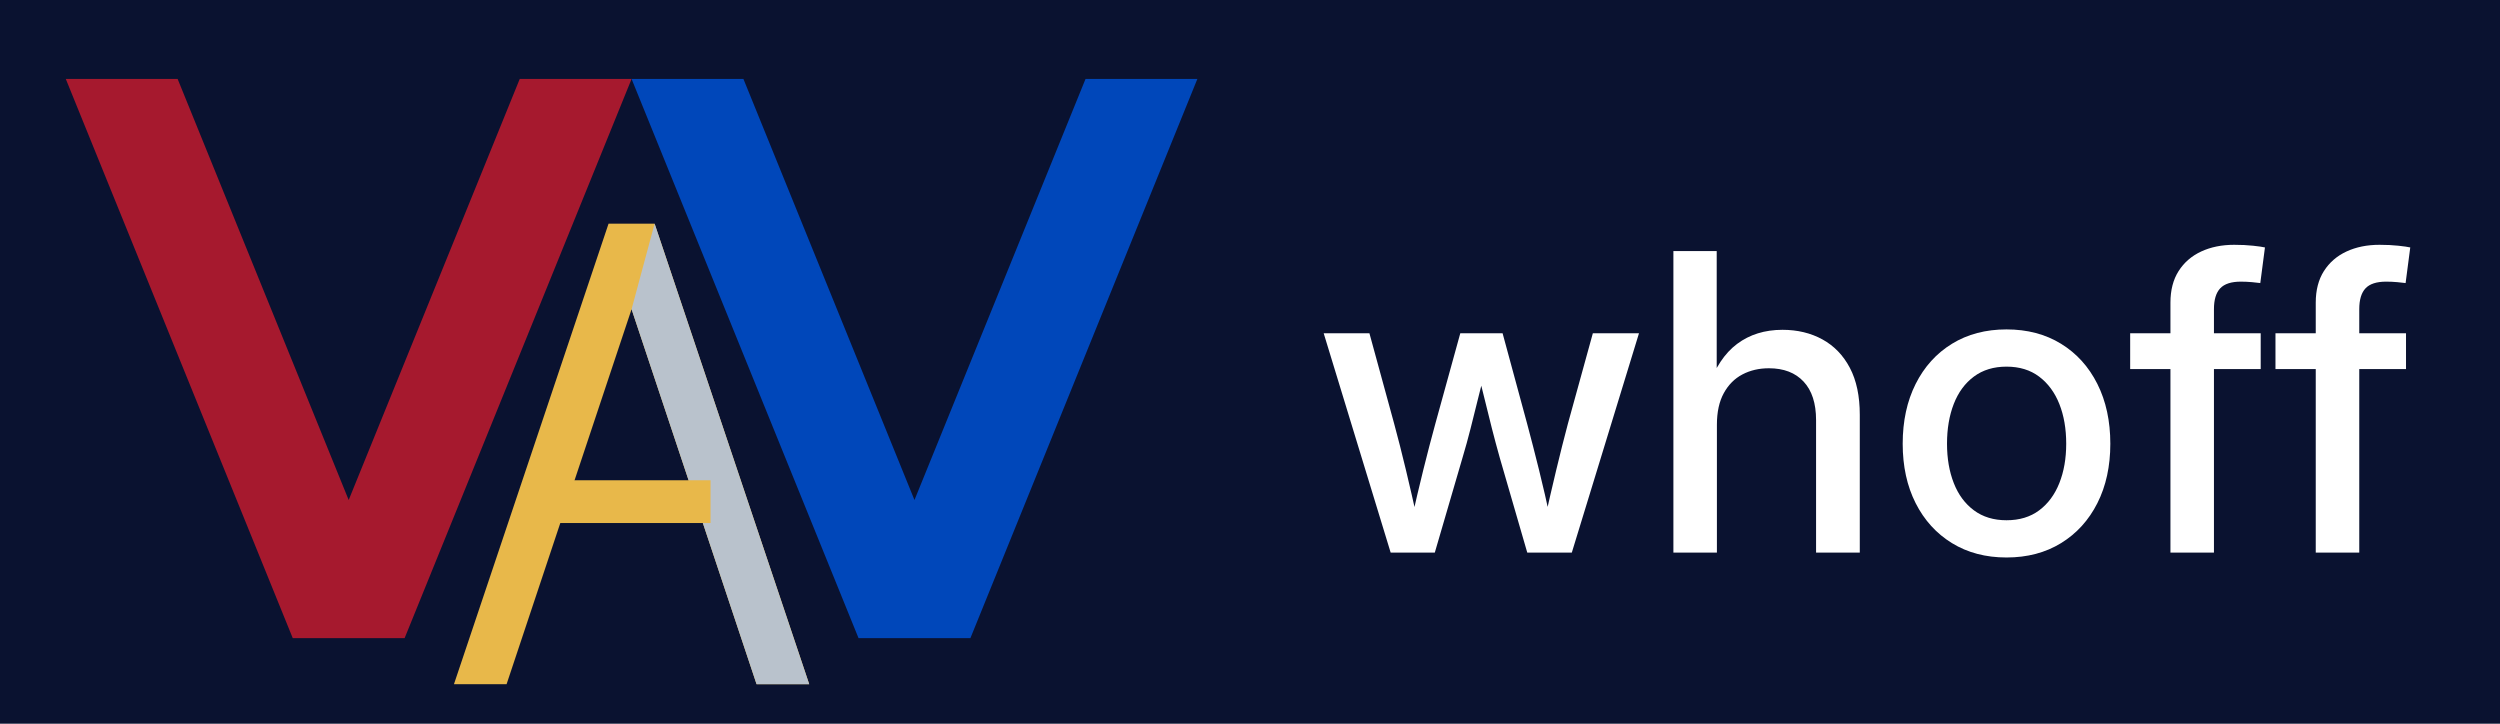
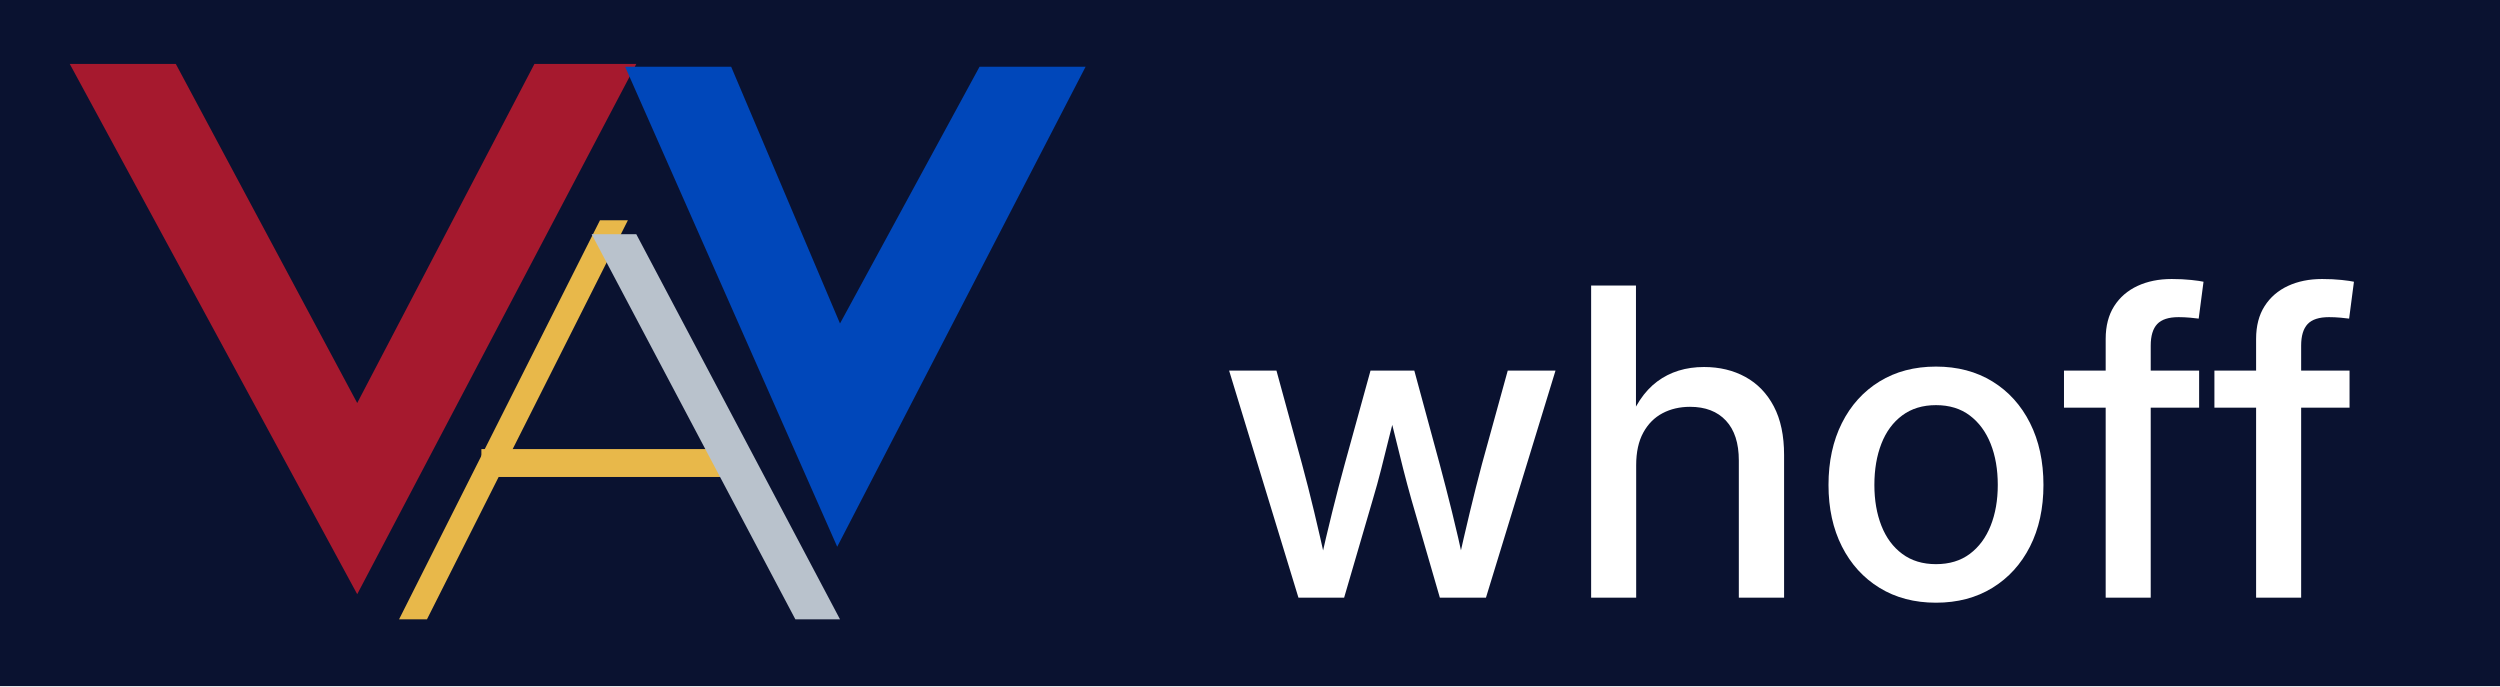
- <svg xmlns="http://www.w3.org/2000/svg" viewBox="0 0 760 220" width="760" height="220">
-   <rect width="760" height="220" fill="#0A1230" />
-   <g transform="translate(20 24) scale(1.0)">
-     <path d="M0 0 L34 0 L86 128 L138 0 L172 0 L103 170 L69 170 Z" fill="#A6192E" />
-     <path d="M172 0 L206 0 L258 128 L310 0 L344 0 L275 170 L241 170 Z" fill="#0047BA" />
-     <path d="M118 184 L165 44 L179 44 L226 184 L210 184 L172 70 L134 184 Z" fill="#E8B84A" />
-     <path d="M172 70 L179 44 L226 184 L210 184 Z" fill="#B9C2CC" />
-     <path d="M148 122 L196 122 L196 135 L148 135 Z" fill="#E8B84A" />
+ <svg xmlns="http://www.w3.org/2000/svg" viewBox="0 0 860 236" width="860" height="236">
+   <rect width="860" height="236" fill="#0A1230" />
+   <g transform="translate(24 22) scale(0.48)">
+     <g id="wa-mark">
+       <path d="M0 0 L76 0 L206 243 L333 0 L406 0 L206 380 Z" fill="#A6192E" />
+       <path d="M398 2 L474 2 L552 186 L652 2 L728 2 L550 346 Z" fill="#0047BA" />
+       <path d="M380 112 L400 112 L256 398 L236 398 Z" fill="#E8B84A" />
+       <path d="M295 276 L470 276 L470 296 L295 296 Z" fill="#E8B84A" />
+       <path d="M374 122 L406 122 L552 398 L520 398 Z" fill="#B9C2CC" />
+     </g>
  </g>
-   <g transform="translate(400 42) scale(1.75)" fill="#FFFFFF">
+   <g transform="translate(420 58) scale(2.05)" fill="#FFFFFF">
    <path d="M13.008 72.0 1.371 33.891H9.316L13.605 49.57Q14.625 53.332 15.645 57.586Q16.664 61.84 17.684 66.48H16.594Q17.613 61.91 18.668 57.656Q19.723 53.402 20.777 49.57L25.102 33.891H32.449L36.703 49.57Q37.723 53.367 38.777 57.621Q39.832 61.875 40.816 66.48H39.727Q40.746 61.91 41.766 57.656Q42.785 53.402 43.805 49.57L48.129 33.891H56.145L44.473 72.0H36.738L31.957 55.512Q31.254 53.016 30.586 50.396Q29.918 47.777 29.268 45.088Q28.617 42.398 27.914 39.762H29.566Q28.898 42.363 28.23 45.07Q27.562 47.777 26.895 50.414Q26.227 53.051 25.488 55.512L20.672 72.0Z" />
    <path d="M69.68 49.781V72.0H62.121V19.617H69.645V43.312H68.168Q69.926 38.18 73.195 35.736Q76.465 33.293 81.07 33.293Q84.973 33.293 88.014 34.963Q91.055 36.633 92.777 39.902Q94.5 43.172 94.5 48.059V72.0H86.906V48.973Q86.906 44.613 84.744 42.293Q82.582 39.973 78.715 39.973Q76.148 39.973 74.109 41.045Q72.07 42.117 70.875 44.297Q69.68 46.477 69.68 49.781Z" />
    <path d="M119.988 72.844Q114.574 72.844 110.514 70.348Q106.453 67.852 104.203 63.404Q101.953 58.957 101.953 53.086Q101.953 47.18 104.203 42.697Q106.453 38.215 110.514 35.719Q114.574 33.223 119.988 33.223Q125.402 33.223 129.463 35.719Q133.523 38.215 135.773 42.697Q138.023 47.18 138.023 53.086Q138.023 58.957 135.773 63.404Q133.523 67.852 129.463 70.348Q125.402 72.844 119.988 72.844ZM119.988 66.375Q123.363 66.375 125.666 64.652Q127.969 62.93 129.164 59.924Q130.359 56.918 130.359 53.086Q130.359 49.184 129.164 46.178Q127.969 43.172 125.666 41.432Q123.363 39.691 119.988 39.691Q116.648 39.691 114.328 41.414Q112.008 43.137 110.83 46.16Q109.652 49.184 109.652 53.086Q109.652 56.918 110.83 59.924Q112.008 62.93 114.328 64.652Q116.648 66.375 119.988 66.375Z" />
    <path d="M164.145 33.891V40.113H141.469V33.891ZM148.465 72.0V28.582Q148.465 25.312 149.889 23.08Q151.312 20.848 153.809 19.688Q156.305 18.527 159.539 18.527Q161.367 18.527 162.826 18.686Q164.285 18.844 164.883 18.984L164.074 25.172Q163.617 25.102 162.633 25.014Q161.648 24.926 160.699 24.926Q158.203 24.926 157.113 26.086Q156.023 27.246 156.023 29.707V72.0Z" />
    <path d="M189.387 33.891V40.113H166.711V33.891ZM173.707 72.0V28.582Q173.707 25.312 175.131 23.08Q176.555 20.848 179.051 19.688Q181.547 18.527 184.781 18.527Q186.609 18.527 188.068 18.686Q189.527 18.844 190.125 18.984L189.316 25.172Q188.859 25.102 187.875 25.014Q186.891 24.926 185.941 24.926Q183.445 24.926 182.355 26.086Q181.266 27.246 181.266 29.707V72.0Z" />
  </g>
</svg>
